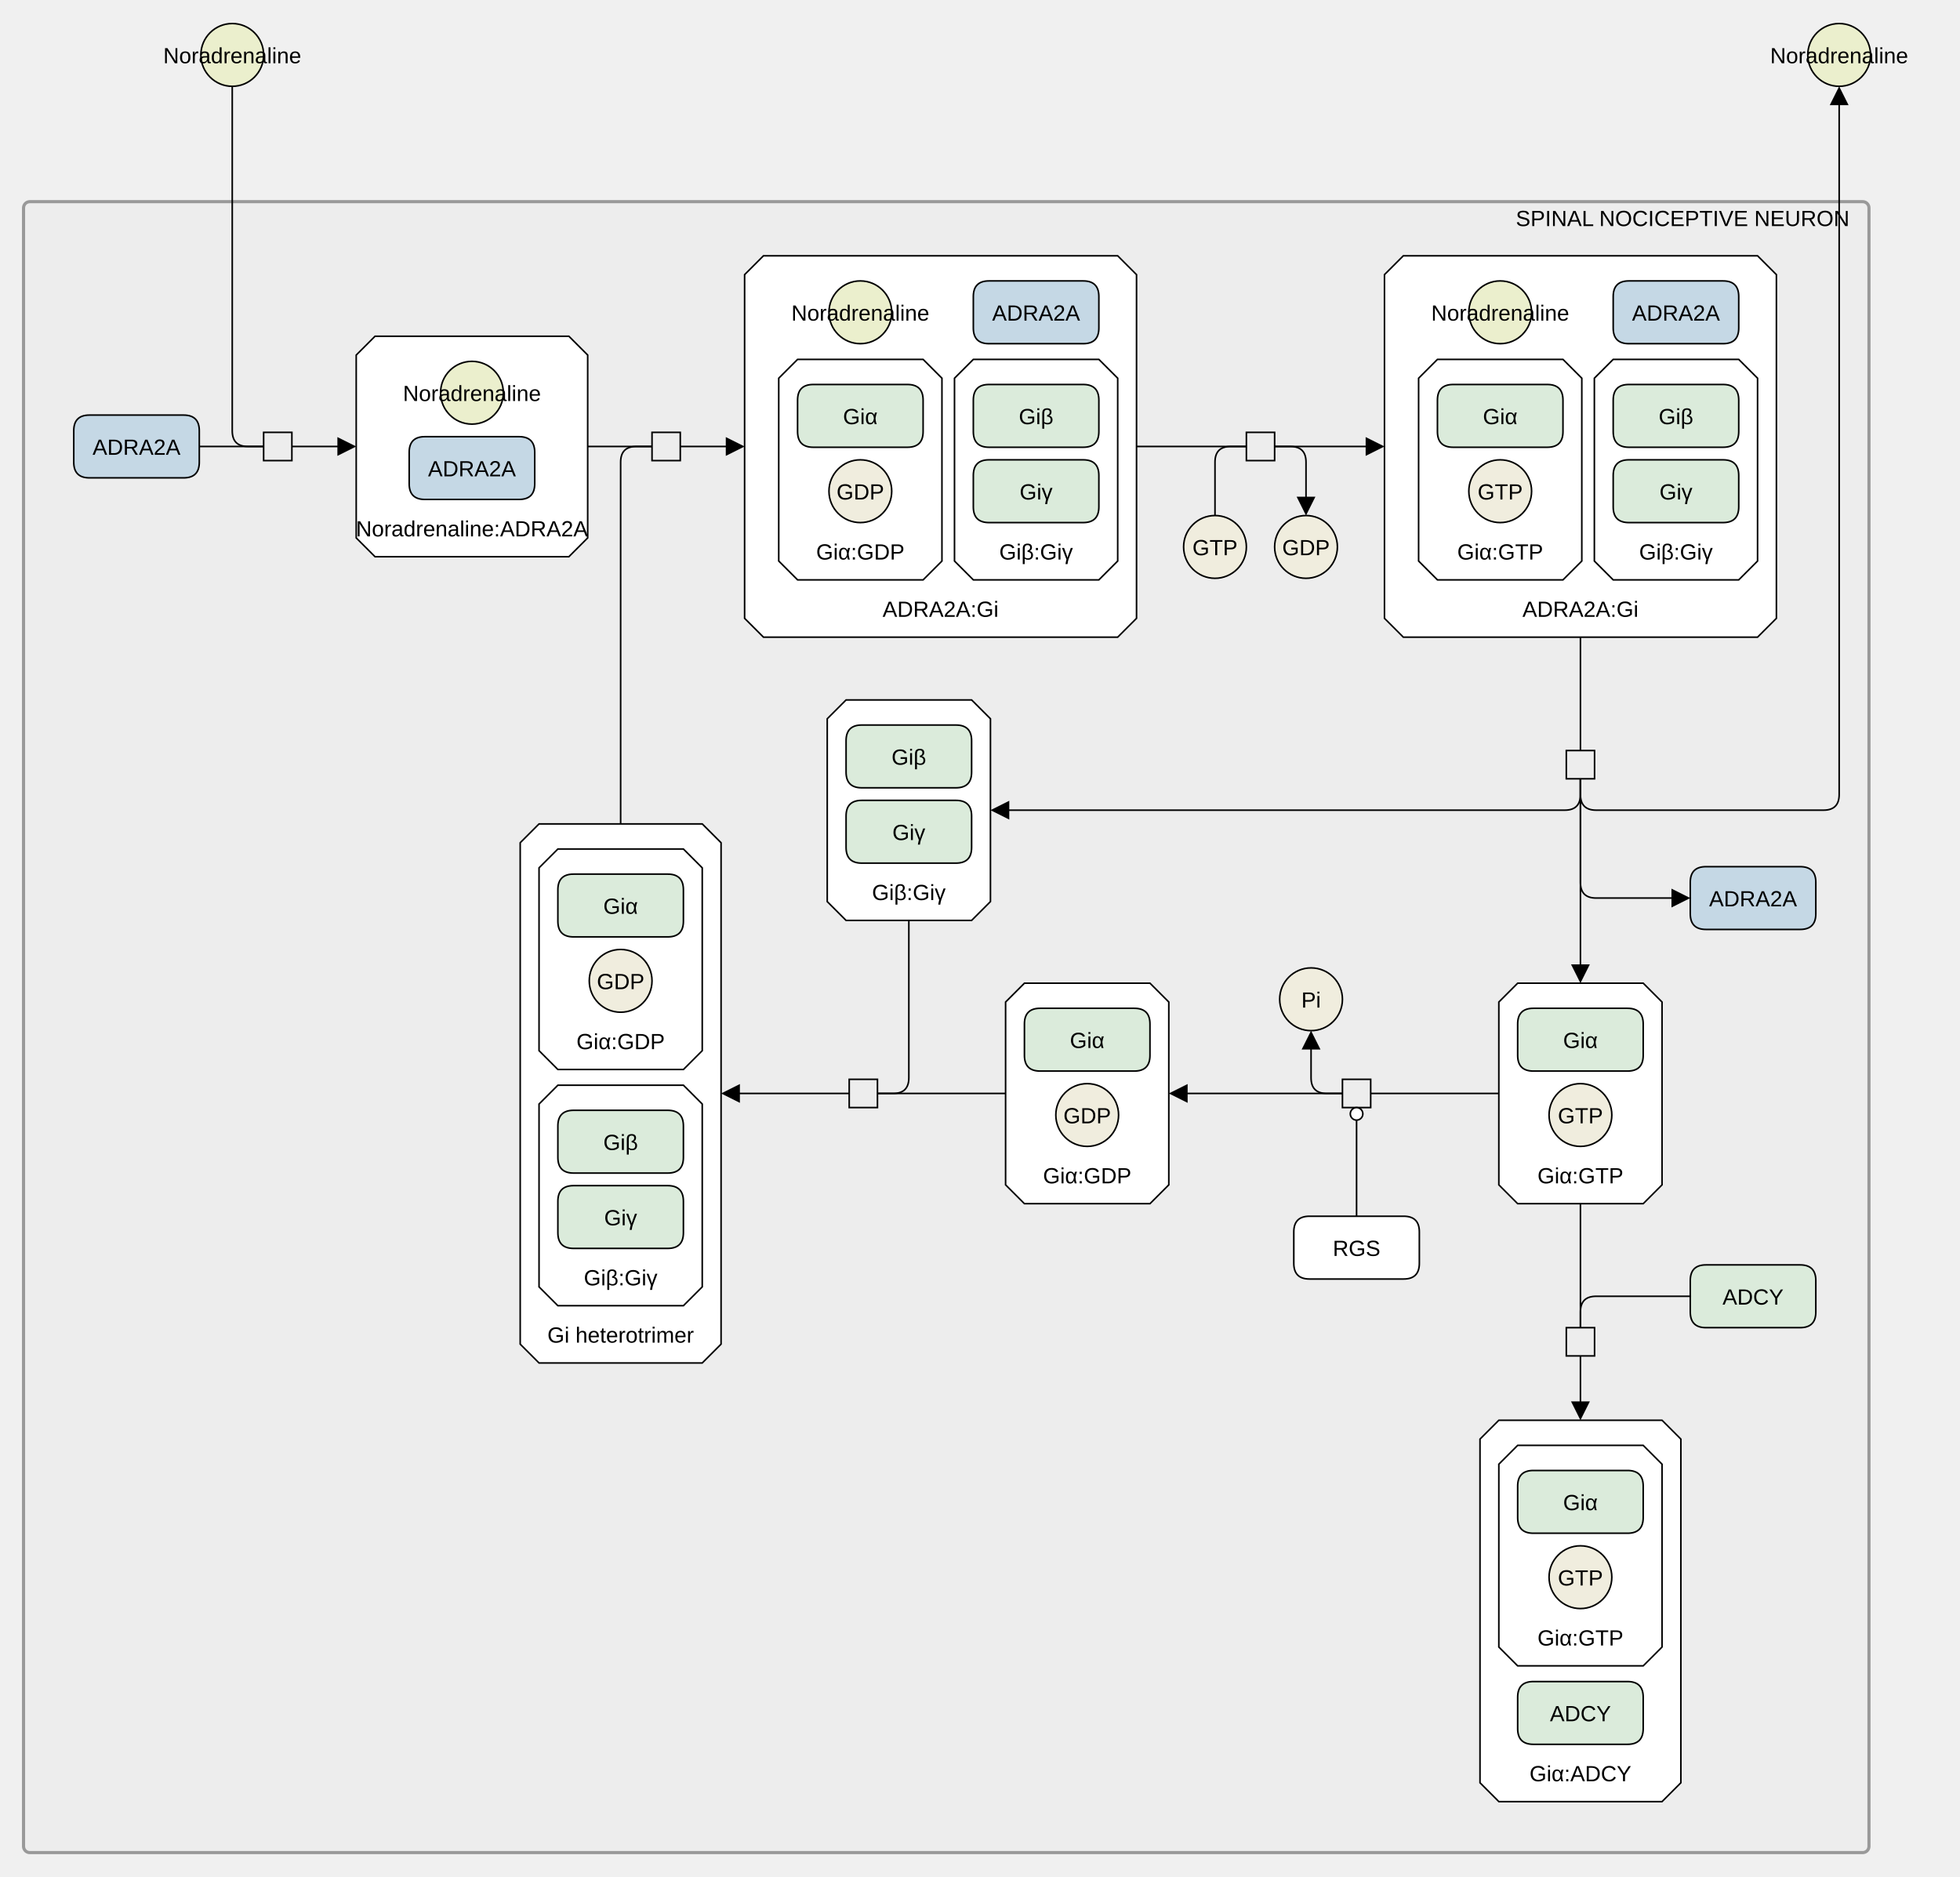
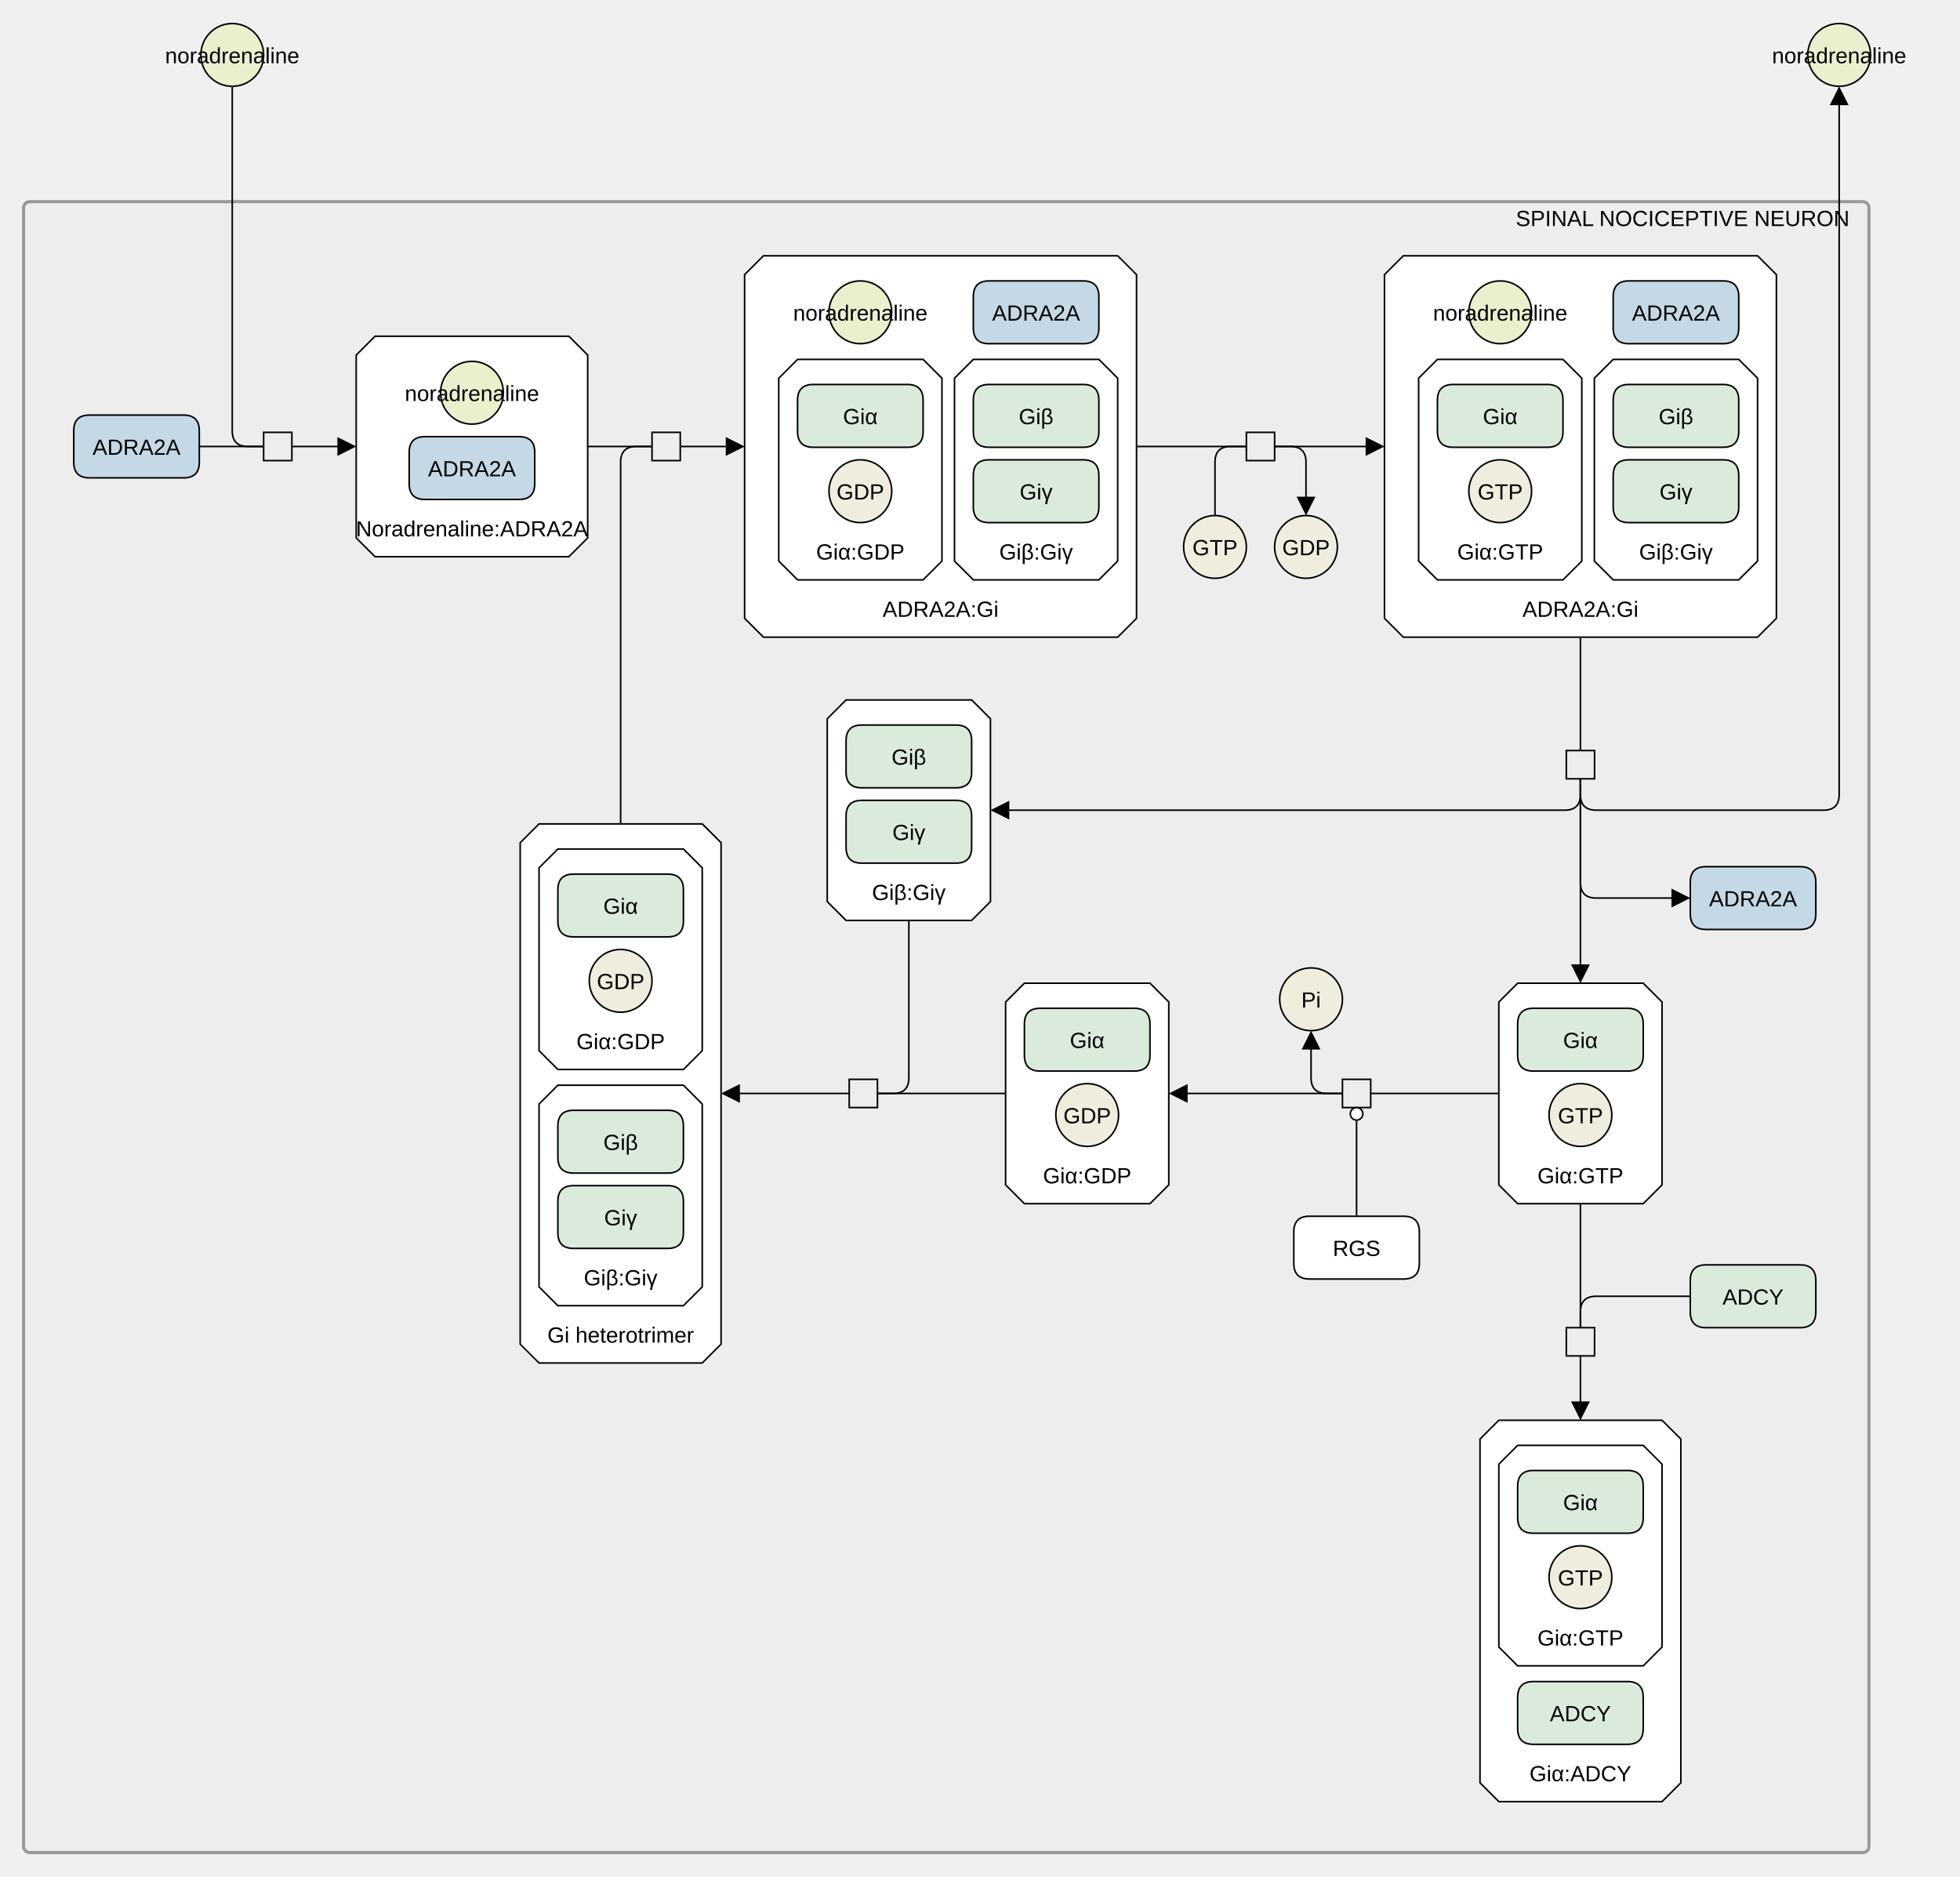
<svg xmlns="http://www.w3.org/2000/svg" width="1249" height="1196" viewBox="0 0 1249 1196" stroke-linecap="butt" stroke-miterlimit="10">
  <g transform="translate(-25,-25)">
    <path d="M40 157.5 C40 155.291 41.791 153.5 44 153.5 L1212 153.5 C1214.209 153.5 1216 155.291 1216 157.5 L1216 1201.5 C1216 1203.709 1214.209 1205.5 1212 1205.5 L44 1205.5 C41.791 1205.5 40 1203.709 40 1201.5 Z" fill="#999999" fill-opacity="0.031" stroke="none" />
    <path d="M40 157.5 C40 155.291 41.791 153.5 44 153.5 L1212 153.5 C1214.209 153.5 1216 155.291 1216 157.5 L1216 1201.5 C1216 1203.709 1214.209 1205.5 1212 1205.5 L44 1205.5 C41.791 1205.5 40 1203.709 40 1201.5 Z" fill="none" stroke="#999999" stroke-width="2" />
    <text x="1097.25" y="169.041" text-anchor="middle" font-family="'Dialog', Arial, Helvetica, sans-serif" font-size="14" fill="#000000" stroke="none" xml:space="preserve">SPINAL NOCICEPTIVE NEURON</text>
    <path d="M980.125 930 L1084.125 930 L1096.125 942 L1096.125 1161 L1084.125 1173 L980.125 1173 L968.125 1161 L968.125 942 Z" fill="#FFFFFF" stroke="none" />
    <path d="M980.125 930 L1084.125 930 L1096.125 942 L1096.125 1161 L1084.125 1173 L980.125 1173 L968.125 1161 L968.125 942 Z" fill="none" stroke="#000000" />
    <text x="1032.125" y="1160.041" text-anchor="middle" font-family="'Dialog', Arial, Helvetica, sans-serif" font-size="14" fill="#000000" stroke="none" xml:space="preserve">Giα:ADCY</text>
    <path d="M992.125 1106.5 Q992.125 1096.5 1002.125 1096.5 L1062.125 1096.5 Q1072.125 1096.5 1072.125 1106.5 L1072.125 1126.5 Q1072.125 1136.5 1062.125 1136.5 L1002.125 1136.5 Q992.125 1136.5 992.125 1126.5 Z" fill="#DBEBDB" stroke="none" />
    <path d="M992.125 1106.5 Q992.125 1096.5 1002.125 1096.5 L1062.125 1096.5 Q1072.125 1096.5 1072.125 1106.5 L1072.125 1126.5 Q1072.125 1136.5 1062.125 1136.5 L1002.125 1136.5 Q992.125 1136.5 992.125 1126.5 Z" fill="none" stroke="#000000" />
    <text x="1032.125" y="1121.791" text-anchor="middle" font-family="'Dialog', Arial, Helvetica, sans-serif" font-size="14" fill="#000000" stroke="none" xml:space="preserve">ADCY</text>
    <path d="M992.125 946 L1072.125 946 L1084.125 958 L1084.125 1074.5 L1072.125 1086.5 L992.125 1086.5 L980.125 1074.5 L980.125 958 Z" fill="#FFFFFF" stroke="none" />
    <path d="M992.125 946 L1072.125 946 L1084.125 958 L1084.125 1074.5 L1072.125 1086.5 L992.125 1086.5 L980.125 1074.5 L980.125 958 Z" fill="none" stroke="#000000" />
    <text x="1032.125" y="1073.541" text-anchor="middle" font-family="'Dialog', Arial, Helvetica, sans-serif" font-size="14" fill="#000000" stroke="none" xml:space="preserve">Giα:GTP</text>
    <path d="M992.125 972 Q992.125 962 1002.125 962 L1062.125 962 Q1072.125 962 1072.125 972 L1072.125 992 Q1072.125 1002 1062.125 1002 L1002.125 1002 Q992.125 1002 992.125 992 Z" fill="#DBEBDB" stroke="none" />
    <path d="M992.125 972 Q992.125 962 1002.125 962 L1062.125 962 Q1072.125 962 1072.125 972 L1072.125 992 Q1072.125 1002 1062.125 1002 L1002.125 1002 Q992.125 1002 992.125 992 Z" fill="none" stroke="#000000" />
    <text x="1032.125" y="987.291" text-anchor="middle" font-family="'Dialog', Arial, Helvetica, sans-serif" font-size="14" fill="#000000" stroke="none" xml:space="preserve">Giα</text>
    <path d="M1012.125 1030 C1012.125 1018.954 1021.079 1010 1032.125 1010 L1032.125 1010 C1043.171 1010 1052.125 1018.954 1052.125 1030 L1052.125 1030 C1052.125 1041.046 1043.171 1050 1032.125 1050 L1032.125 1050 C1021.079 1050 1012.125 1041.046 1012.125 1030 Z" fill="#F0EDDE" stroke="none" />
    <path d="M1012.125 1030 C1012.125 1018.954 1021.079 1010 1032.125 1010 L1032.125 1010 C1043.171 1010 1052.125 1018.954 1052.125 1030 L1052.125 1030 C1052.125 1041.046 1043.171 1050 1032.125 1050 L1032.125 1050 C1021.079 1050 1012.125 1041.046 1012.125 1030 Z" fill="none" stroke="#000000" />
    <text x="1032.125" y="1035.291" text-anchor="middle" font-family="'Dialog', Arial, Helvetica, sans-serif" font-size="14" fill="#000000" stroke="none" xml:space="preserve">GTP</text>
    <path d="M264 239.25 L387.5 239.25 L399.5 251.25 L399.5 367.75 L387.5 379.75 L264 379.75 L252 367.75 L252 251.25 Z" fill="#FFFFFF" stroke="none" />
    <path d="M264 239.25 L387.5 239.25 L399.5 251.25 L399.5 367.75 L387.5 379.75 L264 379.75 L252 367.75 L252 251.25 Z" fill="none" stroke="#000000" />
    <text x="325.75" y="366.791" text-anchor="middle" font-family="'Dialog', Arial, Helvetica, sans-serif" font-size="14" fill="#000000" stroke="none" xml:space="preserve">Noradrenaline:ADRA2A</text>
    <path d="M285.75 313.25 Q285.75 303.25 295.75 303.25 L355.75 303.25 Q365.75 303.25 365.75 313.25 L365.75 333.25 Q365.75 343.25 355.75 343.25 L295.75 343.25 Q285.75 343.25 285.75 333.25 Z" fill="#C5D8E5" stroke="none" />
    <path d="M285.75 313.25 Q285.75 303.25 295.75 303.25 L355.75 303.25 Q365.75 303.25 365.75 313.25 L365.75 333.25 Q365.75 343.25 355.75 343.25 L295.75 343.25 Q285.75 343.25 285.75 333.25 Z" fill="none" stroke="#000000" />
    <text x="325.75" y="328.541" text-anchor="middle" font-family="'Dialog', Arial, Helvetica, sans-serif" font-size="14" fill="#000000" stroke="none" xml:space="preserve">ADRA2A</text>
    <path d="M305.75 275.25 C305.75 264.204 314.704 255.25 325.75 255.25 L325.75 255.25 C336.796 255.25 345.75 264.204 345.75 275.25 L345.75 275.25 C345.75 286.296 336.796 295.25 325.75 295.25 L325.75 295.25 C314.704 295.25 305.75 286.296 305.75 275.25 Z" fill="#EBEFCD" stroke="none" />
    <path d="M305.75 275.25 C305.75 264.204 314.704 255.25 325.75 255.25 L325.75 255.25 C336.796 255.25 345.75 264.204 345.75 275.25 L345.75 275.25 C345.75 286.296 336.796 295.25 325.75 295.25 L325.75 295.25 C314.704 295.25 305.75 286.296 305.75 275.25 Z" fill="none" stroke="#000000" />
-     <text x="325.75" y="280.541" text-anchor="middle" font-family="'Dialog', Arial, Helvetica, sans-serif" font-size="14" fill="#000000" stroke="none" xml:space="preserve">Noradrenaline</text>
+     <text x="325.75" y="280.541" text-anchor="middle" font-family="'Dialog', Arial, Helvetica, sans-serif" font-size="14" fill="#000000" stroke="none" xml:space="preserve">noradrenaline</text>
    <path d="M368.5 550 L472.5 550 L484.5 562 L484.5 881.5 L472.5 893.5 L368.5 893.5 L356.5 881.5 L356.5 562 Z" fill="#FFFFFF" stroke="none" />
    <path d="M368.5 550 L472.5 550 L484.5 562 L484.5 881.5 L472.5 893.5 L368.5 893.5 L356.5 881.5 L356.5 562 Z" fill="none" stroke="#000000" />
    <text x="420.5" y="880.541" text-anchor="middle" font-family="'Dialog', Arial, Helvetica, sans-serif" font-size="14" fill="#000000" stroke="none" xml:space="preserve">Gi heterotrimer</text>
    <path d="M380.5 566 L460.5 566 L472.5 578 L472.5 694.5 L460.5 706.5 L380.5 706.5 L368.5 694.5 L368.5 578 Z" fill="#FFFFFF" stroke="none" />
    <path d="M380.5 566 L460.5 566 L472.5 578 L472.5 694.5 L460.5 706.5 L380.5 706.5 L368.5 694.5 L368.5 578 Z" fill="none" stroke="#000000" />
    <text x="420.5" y="693.541" text-anchor="middle" font-family="'Dialog', Arial, Helvetica, sans-serif" font-size="14" fill="#000000" stroke="none" xml:space="preserve">Giα:GDP</text>
    <path d="M380.5 592 Q380.5 582 390.5 582 L450.5 582 Q460.5 582 460.5 592 L460.5 612 Q460.5 622 450.5 622 L390.5 622 Q380.5 622 380.5 612 Z" fill="#DBEBDB" stroke="none" />
    <path d="M380.5 592 Q380.5 582 390.5 582 L450.5 582 Q460.5 582 460.5 592 L460.5 612 Q460.5 622 450.5 622 L390.5 622 Q380.5 622 380.5 612 Z" fill="none" stroke="#000000" />
    <text x="420.5" y="607.291" text-anchor="middle" font-family="'Dialog', Arial, Helvetica, sans-serif" font-size="14" fill="#000000" stroke="none" xml:space="preserve">Giα</text>
    <path d="M400.5 650 C400.5 638.954 409.454 630 420.5 630 L420.5 630 C431.546 630 440.5 638.954 440.5 650 L440.5 650 C440.5 661.046 431.546 670 420.5 670 L420.5 670 C409.454 670 400.5 661.046 400.5 650 Z" fill="#F0EDDE" stroke="none" />
    <path d="M400.5 650 C400.5 638.954 409.454 630 420.5 630 L420.5 630 C431.546 630 440.5 638.954 440.5 650 L440.5 650 C440.5 661.046 431.546 670 420.5 670 L420.5 670 C409.454 670 400.5 661.046 400.5 650 Z" fill="none" stroke="#000000" />
    <text x="420.5" y="655.291" text-anchor="middle" font-family="'Dialog', Arial, Helvetica, sans-serif" font-size="14" fill="#000000" stroke="none" xml:space="preserve">GDP</text>
    <path d="M380.5 716.5 L460.5 716.5 L472.5 728.5 L472.5 845 L460.5 857 L380.5 857 L368.5 845 L368.5 728.5 Z" fill="#FFFFFF" stroke="none" />
    <path d="M380.5 716.5 L460.5 716.5 L472.5 728.5 L472.5 845 L460.5 857 L380.5 857 L368.5 845 L368.5 728.5 Z" fill="none" stroke="#000000" />
    <text x="420.5" y="844.041" text-anchor="middle" font-family="'Dialog', Arial, Helvetica, sans-serif" font-size="14" fill="#000000" stroke="none" xml:space="preserve">Giβ:Giγ</text>
    <path d="M380.5 742.5 Q380.5 732.5 390.5 732.5 L450.5 732.5 Q460.5 732.5 460.5 742.5 L460.5 762.5 Q460.5 772.5 450.5 772.5 L390.5 772.5 Q380.5 772.5 380.5 762.5 Z" fill="#DBEBDB" stroke="none" />
    <path d="M380.5 742.5 Q380.5 732.5 390.5 732.5 L450.5 732.5 Q460.5 732.5 460.5 742.5 L460.5 762.5 Q460.5 772.5 450.5 772.5 L390.5 772.5 Q380.5 772.5 380.5 762.5 Z" fill="none" stroke="#000000" />
    <text x="420.5" y="757.791" text-anchor="middle" font-family="'Dialog', Arial, Helvetica, sans-serif" font-size="14" fill="#000000" stroke="none" xml:space="preserve">Giβ</text>
    <path d="M380.5 790.5 Q380.5 780.5 390.5 780.5 L450.5 780.5 Q460.5 780.5 460.5 790.5 L460.5 810.5 Q460.5 820.5 450.5 820.5 L390.5 820.5 Q380.5 820.5 380.5 810.5 Z" fill="#DBEBDB" stroke="none" />
    <path d="M380.5 790.5 Q380.5 780.5 390.5 780.5 L450.5 780.5 Q460.5 780.5 460.5 790.5 L460.5 810.5 Q460.5 820.5 450.5 820.5 L390.5 820.5 Q380.5 820.5 380.5 810.5 Z" fill="none" stroke="#000000" />
    <text x="420.5" y="805.791" text-anchor="middle" font-family="'Dialog', Arial, Helvetica, sans-serif" font-size="14" fill="#000000" stroke="none" xml:space="preserve">Giγ</text>
    <path d="M564.156 471 L644.156 471 L656.156 483 L656.156 599.5 L644.156 611.5 L564.156 611.5 L552.156 599.5 L552.156 483 Z" fill="#FFFFFF" stroke="none" />
    <path d="M564.156 471 L644.156 471 L656.156 483 L656.156 599.5 L644.156 611.5 L564.156 611.5 L552.156 599.5 L552.156 483 Z" fill="none" stroke="#000000" />
    <text x="604.156" y="598.541" text-anchor="middle" font-family="'Dialog', Arial, Helvetica, sans-serif" font-size="14" fill="#000000" stroke="none" xml:space="preserve">Giβ:Giγ</text>
    <path d="M564.156 497 Q564.156 487 574.156 487 L634.156 487 Q644.156 487 644.156 497 L644.156 517 Q644.156 527 634.156 527 L574.156 527 Q564.156 527 564.156 517 Z" fill="#DBEBDB" stroke="none" />
    <path d="M564.156 497 Q564.156 487 574.156 487 L634.156 487 Q644.156 487 644.156 497 L644.156 517 Q644.156 527 634.156 527 L574.156 527 Q564.156 527 564.156 517 Z" fill="none" stroke="#000000" />
    <text x="604.156" y="512.291" text-anchor="middle" font-family="'Dialog', Arial, Helvetica, sans-serif" font-size="14" fill="#000000" stroke="none" xml:space="preserve">Giβ</text>
    <path d="M564.156 545 Q564.156 535 574.156 535 L634.156 535 Q644.156 535 644.156 545 L644.156 565 Q644.156 575 634.156 575 L574.156 575 Q564.156 575 564.156 565 Z" fill="#DBEBDB" stroke="none" />
    <path d="M564.156 545 Q564.156 535 574.156 535 L634.156 535 Q644.156 535 644.156 545 L644.156 565 Q644.156 575 634.156 575 L574.156 575 Q564.156 575 564.156 565 Z" fill="none" stroke="#000000" />
    <text x="604.156" y="560.291" text-anchor="middle" font-family="'Dialog', Arial, Helvetica, sans-serif" font-size="14" fill="#000000" stroke="none" xml:space="preserve">Giγ</text>
    <path d="M511.5 188 L737.25 188 L749.25 200 L749.25 419 L737.25 431 L511.5 431 L499.5 419 L499.5 200 Z" fill="#FFFFFF" stroke="none" />
    <path d="M511.5 188 L737.25 188 L749.25 200 L749.25 419 L737.25 431 L511.5 431 L499.5 419 L499.5 200 Z" fill="none" stroke="#000000" />
    <text x="624.375" y="418.041" text-anchor="middle" font-family="'Dialog', Arial, Helvetica, sans-serif" font-size="14" fill="#000000" stroke="none" xml:space="preserve">ADRA2A:Gi</text>
    <path d="M533.25 254 L613.25 254 L625.25 266 L625.25 382.5 L613.25 394.5 L533.25 394.5 L521.25 382.5 L521.25 266 Z" fill="#FFFFFF" stroke="none" />
    <path d="M533.25 254 L613.25 254 L625.25 266 L625.25 382.5 L613.25 394.5 L533.25 394.5 L521.25 382.5 L521.25 266 Z" fill="none" stroke="#000000" />
    <text x="573.25" y="381.541" text-anchor="middle" font-family="'Dialog', Arial, Helvetica, sans-serif" font-size="14" fill="#000000" stroke="none" xml:space="preserve">Giα:GDP</text>
    <path d="M533.25 280 Q533.25 270 543.25 270 L603.25 270 Q613.25 270 613.25 280 L613.25 300 Q613.25 310 603.25 310 L543.25 310 Q533.25 310 533.25 300 Z" fill="#DBEBDB" stroke="none" />
    <path d="M533.25 280 Q533.25 270 543.25 270 L603.25 270 Q613.25 270 613.25 280 L613.25 300 Q613.25 310 603.25 310 L543.25 310 Q533.25 310 533.25 300 Z" fill="none" stroke="#000000" />
    <text x="573.25" y="295.291" text-anchor="middle" font-family="'Dialog', Arial, Helvetica, sans-serif" font-size="14" fill="#000000" stroke="none" xml:space="preserve">Giα</text>
    <path d="M553.25 338 C553.25 326.954 562.204 318 573.25 318 L573.25 318 C584.296 318 593.25 326.954 593.25 338 L593.25 338 C593.25 349.046 584.296 358 573.25 358 L573.25 358 C562.204 358 553.25 349.046 553.25 338 Z" fill="#F0EDDE" stroke="none" />
    <path d="M553.25 338 C553.25 326.954 562.204 318 573.25 318 L573.25 318 C584.296 318 593.25 326.954 593.25 338 L593.25 338 C593.25 349.046 584.296 358 573.25 358 L573.25 358 C562.204 358 553.25 349.046 553.25 338 Z" fill="none" stroke="#000000" />
    <text x="573.25" y="343.291" text-anchor="middle" font-family="'Dialog', Arial, Helvetica, sans-serif" font-size="14" fill="#000000" stroke="none" xml:space="preserve">GDP</text>
    <path d="M645.25 254 L725.25 254 L737.25 266 L737.25 382.5 L725.25 394.5 L645.25 394.5 L633.25 382.5 L633.25 266 Z" fill="#FFFFFF" stroke="none" />
    <path d="M645.25 254 L725.25 254 L737.25 266 L737.25 382.5 L725.25 394.5 L645.25 394.5 L633.25 382.5 L633.25 266 Z" fill="none" stroke="#000000" />
    <text x="685.25" y="381.541" text-anchor="middle" font-family="'Dialog', Arial, Helvetica, sans-serif" font-size="14" fill="#000000" stroke="none" xml:space="preserve">Giβ:Giγ</text>
    <path d="M645.25 280 Q645.25 270 655.25 270 L715.25 270 Q725.25 270 725.25 280 L725.25 300 Q725.25 310 715.25 310 L655.25 310 Q645.25 310 645.25 300 Z" fill="#DBEBDB" stroke="none" />
    <path d="M645.25 280 Q645.25 270 655.25 270 L715.25 270 Q725.25 270 725.25 280 L725.25 300 Q725.25 310 715.25 310 L655.25 310 Q645.25 310 645.25 300 Z" fill="none" stroke="#000000" />
    <text x="685.25" y="295.291" text-anchor="middle" font-family="'Dialog', Arial, Helvetica, sans-serif" font-size="14" fill="#000000" stroke="none" xml:space="preserve">Giβ</text>
    <path d="M645.25 328 Q645.25 318 655.25 318 L715.25 318 Q725.25 318 725.25 328 L725.25 348 Q725.25 358 715.25 358 L655.25 358 Q645.25 358 645.25 348 Z" fill="#DBEBDB" stroke="none" />
    <path d="M645.25 328 Q645.25 318 655.25 318 L715.25 318 Q725.25 318 725.25 328 L725.25 348 Q725.25 358 715.25 358 L655.25 358 Q645.25 358 645.25 348 Z" fill="none" stroke="#000000" />
    <text x="685.25" y="343.291" text-anchor="middle" font-family="'Dialog', Arial, Helvetica, sans-serif" font-size="14" fill="#000000" stroke="none" xml:space="preserve">Giγ</text>
    <path d="M645.25 214 Q645.25 204 655.25 204 L715.25 204 Q725.25 204 725.25 214 L725.25 234 Q725.25 244 715.25 244 L655.25 244 Q645.25 244 645.25 234 Z" fill="#C5D8E5" stroke="none" />
    <path d="M645.25 214 Q645.25 204 655.25 204 L715.25 204 Q725.25 204 725.25 214 L725.25 234 Q725.25 244 715.25 244 L655.25 244 Q645.25 244 645.25 234 Z" fill="none" stroke="#000000" />
    <text x="685.25" y="229.291" text-anchor="middle" font-family="'Dialog', Arial, Helvetica, sans-serif" font-size="14" fill="#000000" stroke="none" xml:space="preserve">ADRA2A</text>
    <path d="M553.25 224 C553.25 212.954 562.204 204 573.25 204 L573.25 204 C584.296 204 593.25 212.954 593.25 224 L593.25 224 C593.25 235.046 584.296 244 573.25 244 L573.25 244 C562.204 244 553.25 235.046 553.25 224 Z" fill="#EBEFCD" stroke="none" />
    <path d="M553.25 224 C553.25 212.954 562.204 204 573.25 204 L573.25 204 C584.296 204 593.25 212.954 593.25 224 L593.25 224 C593.25 235.046 584.296 244 573.25 244 L573.25 244 C562.204 244 553.25 235.046 553.25 224 Z" fill="none" stroke="#000000" />
-     <text x="573.25" y="229.291" text-anchor="middle" font-family="'Dialog', Arial, Helvetica, sans-serif" font-size="14" fill="#000000" stroke="none" xml:space="preserve">Noradrenaline</text>
+     <text x="573.25" y="229.291" text-anchor="middle" font-family="'Dialog', Arial, Helvetica, sans-serif" font-size="14" fill="#000000" stroke="none" xml:space="preserve">noradrenaline</text>
    <path d="M919.25 188 L1145 188 L1157 200 L1157 419 L1145 431 L919.25 431 L907.25 419 L907.25 200 Z" fill="#FFFFFF" stroke="none" />
    <path d="M919.25 188 L1145 188 L1157 200 L1157 419 L1145 431 L919.25 431 L907.25 419 L907.25 200 Z" fill="none" stroke="#000000" />
    <text x="1032.125" y="418.041" text-anchor="middle" font-family="'Dialog', Arial, Helvetica, sans-serif" font-size="14" fill="#000000" stroke="none" xml:space="preserve">ADRA2A:Gi</text>
    <path d="M1053 254 L1133 254 L1145 266 L1145 382.5 L1133 394.5 L1053 394.5 L1041 382.5 L1041 266 Z" fill="#FFFFFF" stroke="none" />
    <path d="M1053 254 L1133 254 L1145 266 L1145 382.5 L1133 394.5 L1053 394.5 L1041 382.5 L1041 266 Z" fill="none" stroke="#000000" />
    <text x="1093" y="381.541" text-anchor="middle" font-family="'Dialog', Arial, Helvetica, sans-serif" font-size="14" fill="#000000" stroke="none" xml:space="preserve">Giβ:Giγ</text>
    <path d="M1053 280 Q1053 270 1063 270 L1123 270 Q1133 270 1133 280 L1133 300 Q1133 310 1123 310 L1063 310 Q1053 310 1053 300 Z" fill="#DBEBDB" stroke="none" />
    <path d="M1053 280 Q1053 270 1063 270 L1123 270 Q1133 270 1133 280 L1133 300 Q1133 310 1123 310 L1063 310 Q1053 310 1053 300 Z" fill="none" stroke="#000000" />
    <text x="1093" y="295.291" text-anchor="middle" font-family="'Dialog', Arial, Helvetica, sans-serif" font-size="14" fill="#000000" stroke="none" xml:space="preserve">Giβ</text>
    <path d="M1053 328 Q1053 318 1063 318 L1123 318 Q1133 318 1133 328 L1133 348 Q1133 358 1123 358 L1063 358 Q1053 358 1053 348 Z" fill="#DBEBDB" stroke="none" />
    <path d="M1053 328 Q1053 318 1063 318 L1123 318 Q1133 318 1133 328 L1133 348 Q1133 358 1123 358 L1063 358 Q1053 358 1053 348 Z" fill="none" stroke="#000000" />
    <text x="1093" y="343.291" text-anchor="middle" font-family="'Dialog', Arial, Helvetica, sans-serif" font-size="14" fill="#000000" stroke="none" xml:space="preserve">Giγ</text>
    <path d="M941 254 L1021 254 L1033 266 L1033 382.5 L1021 394.5 L941 394.5 L929 382.5 L929 266 Z" fill="#FFFFFF" stroke="none" />
    <path d="M941 254 L1021 254 L1033 266 L1033 382.5 L1021 394.5 L941 394.5 L929 382.5 L929 266 Z" fill="none" stroke="#000000" />
    <text x="981" y="381.541" text-anchor="middle" font-family="'Dialog', Arial, Helvetica, sans-serif" font-size="14" fill="#000000" stroke="none" xml:space="preserve">Giα:GTP</text>
    <path d="M941 280 Q941 270 951 270 L1011 270 Q1021 270 1021 280 L1021 300 Q1021 310 1011 310 L951 310 Q941 310 941 300 Z" fill="#DBEBDB" stroke="none" />
    <path d="M941 280 Q941 270 951 270 L1011 270 Q1021 270 1021 280 L1021 300 Q1021 310 1011 310 L951 310 Q941 310 941 300 Z" fill="none" stroke="#000000" />
    <text x="981" y="295.291" text-anchor="middle" font-family="'Dialog', Arial, Helvetica, sans-serif" font-size="14" fill="#000000" stroke="none" xml:space="preserve">Giα</text>
    <path d="M961 338 C961 326.954 969.954 318 981 318 L981 318 C992.046 318 1001 326.954 1001 338 L1001 338 C1001 349.046 992.046 358 981 358 L981 358 C969.954 358 961 349.046 961 338 Z" fill="#F0EDDE" stroke="none" />
    <path d="M961 338 C961 326.954 969.954 318 981 318 L981 318 C992.046 318 1001 326.954 1001 338 L1001 338 C1001 349.046 992.046 358 981 358 L981 358 C969.954 358 961 349.046 961 338 Z" fill="none" stroke="#000000" />
    <text x="981" y="343.291" text-anchor="middle" font-family="'Dialog', Arial, Helvetica, sans-serif" font-size="14" fill="#000000" stroke="none" xml:space="preserve">GTP</text>
    <path d="M961 224 C961 212.954 969.954 204 981 204 L981 204 C992.046 204 1001 212.954 1001 224 L1001 224 C1001 235.046 992.046 244 981 244 L981 244 C969.954 244 961 235.046 961 224 Z" fill="#EBEFCD" stroke="none" />
    <path d="M961 224 C961 212.954 969.954 204 981 204 L981 204 C992.046 204 1001 212.954 1001 224 L1001 224 C1001 235.046 992.046 244 981 244 L981 244 C969.954 244 961 235.046 961 224 Z" fill="none" stroke="#000000" />
-     <text x="981" y="229.291" text-anchor="middle" font-family="'Dialog', Arial, Helvetica, sans-serif" font-size="14" fill="#000000" stroke="none" xml:space="preserve">Noradrenaline</text>
+     <text x="981" y="229.291" text-anchor="middle" font-family="'Dialog', Arial, Helvetica, sans-serif" font-size="14" fill="#000000" stroke="none" xml:space="preserve">noradrenaline</text>
    <path d="M1053 214 Q1053 204 1063 204 L1123 204 Q1133 204 1133 214 L1133 234 Q1133 244 1123 244 L1063 244 Q1053 244 1053 234 Z" fill="#C5D8E5" stroke="none" />
    <path d="M1053 214 Q1053 204 1063 204 L1123 204 Q1133 204 1133 214 L1133 234 Q1133 244 1123 244 L1063 244 Q1053 244 1053 234 Z" fill="none" stroke="#000000" />
    <text x="1093" y="229.291" text-anchor="middle" font-family="'Dialog', Arial, Helvetica, sans-serif" font-size="14" fill="#000000" stroke="none" xml:space="preserve">ADRA2A</text>
    <path d="M72 299.5 Q72 289.5 82 289.5 L142 289.5 Q152 289.5 152 299.5 L152 319.5 Q152 329.5 142 329.5 L82 329.5 Q72 329.5 72 319.5 Z" fill="#C5D8E5" stroke="none" />
    <path d="M72 299.5 Q72 289.5 82 289.5 L142 289.5 Q152 289.5 152 299.5 L152 319.5 Q152 329.5 142 329.5 L82 329.5 Q72 329.5 72 319.5 Z" fill="none" stroke="#000000" />
    <text x="112" y="314.791" text-anchor="middle" font-family="'Dialog', Arial, Helvetica, sans-serif" font-size="14" fill="#000000" stroke="none" xml:space="preserve">ADRA2A</text>
    <path d="M779.25 373.5 C779.25 362.454 788.204 353.5 799.25 353.5 L799.25 353.5 C810.296 353.5 819.25 362.454 819.25 373.5 L819.25 373.5 C819.25 384.546 810.296 393.5 799.25 393.5 L799.25 393.5 C788.204 393.5 779.25 384.546 779.25 373.5 Z" fill="#F0EDDE" stroke="none" />
    <path d="M779.25 373.5 C779.25 362.454 788.204 353.5 799.25 353.5 L799.25 353.5 C810.296 353.5 819.25 362.454 819.25 373.5 L819.25 373.5 C819.25 384.546 810.296 393.5 799.25 393.5 L799.25 393.5 C788.204 393.5 779.25 384.546 779.25 373.5 Z" fill="none" stroke="#000000" />
    <text x="799.25" y="378.791" text-anchor="middle" font-family="'Dialog', Arial, Helvetica, sans-serif" font-size="14" fill="#000000" stroke="none" xml:space="preserve">GTP</text>
    <path d="M677.812 651.5 L757.812 651.5 L769.812 663.5 L769.812 780 L757.812 792 L677.812 792 L665.812 780 L665.812 663.5 Z" fill="#FFFFFF" stroke="none" />
    <path d="M677.812 651.5 L757.812 651.5 L769.812 663.5 L769.812 780 L757.812 792 L677.812 792 L665.812 780 L665.812 663.5 Z" fill="none" stroke="#000000" />
    <text x="717.812" y="779.041" text-anchor="middle" font-family="'Dialog', Arial, Helvetica, sans-serif" font-size="14" fill="#000000" stroke="none" xml:space="preserve">Giα:GDP</text>
    <path d="M677.812 677.5 Q677.812 667.5 687.812 667.5 L747.812 667.5 Q757.812 667.5 757.812 677.5 L757.812 697.5 Q757.812 707.5 747.812 707.5 L687.812 707.5 Q677.812 707.5 677.812 697.5 Z" fill="#DBEBDB" stroke="none" />
    <path d="M677.812 677.5 Q677.812 667.5 687.812 667.5 L747.812 667.5 Q757.812 667.5 757.812 677.5 L757.812 697.5 Q757.812 707.5 747.812 707.5 L687.812 707.5 Q677.812 707.5 677.812 697.5 Z" fill="none" stroke="#000000" />
    <text x="717.812" y="692.791" text-anchor="middle" font-family="'Dialog', Arial, Helvetica, sans-serif" font-size="14" fill="#000000" stroke="none" xml:space="preserve">Giα</text>
    <path d="M697.812 735.5 C697.812 724.454 706.766 715.5 717.812 715.5 L717.812 715.5 C728.859 715.5 737.812 724.454 737.812 735.5 L737.812 735.5 C737.812 746.546 728.859 755.5 717.812 755.5 L717.812 755.5 C706.766 755.5 697.812 746.546 697.812 735.5 Z" fill="#F0EDDE" stroke="none" />
    <path d="M697.812 735.5 C697.812 724.454 706.766 715.5 717.812 715.5 L717.812 715.5 C728.859 715.5 737.812 724.454 737.812 735.5 L737.812 735.5 C737.812 746.546 728.859 755.5 717.812 755.5 L717.812 755.5 C706.766 755.5 697.812 746.546 697.812 735.5 Z" fill="none" stroke="#000000" />
    <text x="717.812" y="740.791" text-anchor="middle" font-family="'Dialog', Arial, Helvetica, sans-serif" font-size="14" fill="#000000" stroke="none" xml:space="preserve">GDP</text>
    <path d="M849.469 810 Q849.469 800 859.469 800 L919.469 800 Q929.469 800 929.469 810 L929.469 830 Q929.469 840 919.469 840 L859.469 840 Q849.469 840 849.469 830 Z" fill="#FFFFFF" stroke="none" />
    <path d="M849.469 810 Q849.469 800 859.469 800 L919.469 800 Q929.469 800 929.469 810 L929.469 830 Q929.469 840 919.469 840 L859.469 840 Q849.469 840 849.469 830 Z" fill="none" stroke="#000000" />
    <text x="889.469" y="825.291" text-anchor="middle" font-family="'Dialog', Arial, Helvetica, sans-serif" font-size="14" fill="#000000" stroke="none" xml:space="preserve">RGS</text>
    <path d="M837.25 373.5 C837.25 362.454 846.204 353.5 857.25 353.5 L857.25 353.5 C868.296 353.5 877.25 362.454 877.25 373.5 L877.25 373.5 C877.25 384.546 868.296 393.5 857.25 393.5 L857.25 393.5 C846.204 393.5 837.25 384.546 837.25 373.5 Z" fill="#F0EDDE" stroke="none" />
    <path d="M837.25 373.5 C837.25 362.454 846.204 353.5 857.25 353.5 L857.25 353.5 C868.296 353.5 877.25 362.454 877.25 373.5 L877.25 373.5 C877.25 384.546 868.296 393.5 857.25 393.5 L857.25 393.5 C846.204 393.5 837.25 384.546 837.25 373.5 Z" fill="none" stroke="#000000" />
    <text x="857.25" y="378.791" text-anchor="middle" font-family="'Dialog', Arial, Helvetica, sans-serif" font-size="14" fill="#000000" stroke="none" xml:space="preserve">GDP</text>
    <path d="M840.469 661.75 C840.469 650.704 849.423 641.75 860.469 641.75 L860.469 641.75 C871.515 641.75 880.469 650.704 880.469 661.75 L880.469 661.75 C880.469 672.796 871.515 681.75 860.469 681.75 L860.469 681.75 C849.423 681.75 840.469 672.796 840.469 661.75 Z" fill="#F0EDDE" stroke="none" />
    <path d="M840.469 661.75 C840.469 650.704 849.423 641.75 860.469 641.75 L860.469 641.75 C871.515 641.75 880.469 650.704 880.469 661.75 L880.469 661.75 C880.469 672.796 871.515 681.75 860.469 681.75 L860.469 681.75 C849.423 681.75 840.469 672.796 840.469 661.75 Z" fill="none" stroke="#000000" />
    <text x="860.469" y="667.041" text-anchor="middle" font-family="'Dialog', Arial, Helvetica, sans-serif" font-size="14" fill="#000000" stroke="none" xml:space="preserve">Pi</text>
    <path d="M992.125 651.5 L1072.125 651.5 L1084.125 663.5 L1084.125 780 L1072.125 792 L992.125 792 L980.125 780 L980.125 663.5 Z" fill="#FFFFFF" stroke="none" />
    <path d="M992.125 651.5 L1072.125 651.5 L1084.125 663.5 L1084.125 780 L1072.125 792 L992.125 792 L980.125 780 L980.125 663.5 Z" fill="none" stroke="#000000" />
    <text x="1032.125" y="779.041" text-anchor="middle" font-family="'Dialog', Arial, Helvetica, sans-serif" font-size="14" fill="#000000" stroke="none" xml:space="preserve">Giα:GTP</text>
    <path d="M992.125 677.5 Q992.125 667.5 1002.125 667.5 L1062.125 667.5 Q1072.125 667.5 1072.125 677.5 L1072.125 697.5 Q1072.125 707.5 1062.125 707.5 L1002.125 707.5 Q992.125 707.5 992.125 697.5 Z" fill="#DBEBDB" stroke="none" />
    <path d="M992.125 677.5 Q992.125 667.5 1002.125 667.5 L1062.125 667.5 Q1072.125 667.5 1072.125 677.5 L1072.125 697.5 Q1072.125 707.5 1062.125 707.5 L1002.125 707.5 Q992.125 707.5 992.125 697.5 Z" fill="none" stroke="#000000" />
    <text x="1032.125" y="692.791" text-anchor="middle" font-family="'Dialog', Arial, Helvetica, sans-serif" font-size="14" fill="#000000" stroke="none" xml:space="preserve">Giα</text>
    <path d="M1012.125 735.5 C1012.125 724.454 1021.079 715.5 1032.125 715.5 L1032.125 715.5 C1043.171 715.5 1052.125 724.454 1052.125 735.5 L1052.125 735.5 C1052.125 746.546 1043.171 755.5 1032.125 755.5 L1032.125 755.5 C1021.079 755.5 1012.125 746.546 1012.125 735.5 Z" fill="#F0EDDE" stroke="none" />
    <path d="M1012.125 735.5 C1012.125 724.454 1021.079 715.5 1032.125 715.5 L1032.125 715.5 C1043.171 715.5 1052.125 724.454 1052.125 735.5 L1052.125 735.5 C1052.125 746.546 1043.171 755.5 1032.125 755.5 L1032.125 755.5 C1021.079 755.5 1012.125 746.546 1012.125 735.5 Z" fill="none" stroke="#000000" />
    <text x="1032.125" y="740.791" text-anchor="middle" font-family="'Dialog', Arial, Helvetica, sans-serif" font-size="14" fill="#000000" stroke="none" xml:space="preserve">GTP</text>
    <path d="M1102.125 841 Q1102.125 831 1112.125 831 L1172.125 831 Q1182.125 831 1182.125 841 L1182.125 861 Q1182.125 871 1172.125 871 L1112.125 871 Q1102.125 871 1102.125 861 Z" fill="#DBEBDB" stroke="none" />
    <path d="M1102.125 841 Q1102.125 831 1112.125 831 L1172.125 831 Q1182.125 831 1182.125 841 L1182.125 861 Q1182.125 871 1172.125 871 L1112.125 871 Q1102.125 871 1102.125 861 Z" fill="none" stroke="#000000" />
    <text x="1142.125" y="856.291" text-anchor="middle" font-family="'Dialog', Arial, Helvetica, sans-serif" font-size="14" fill="#000000" stroke="none" xml:space="preserve">ADCY</text>
    <path d="M1102.125 587.25 Q1102.125 577.25 1112.125 577.25 L1172.125 577.25 Q1182.125 577.25 1182.125 587.25 L1182.125 607.25 Q1182.125 617.25 1172.125 617.25 L1112.125 617.25 Q1102.125 617.25 1102.125 607.25 Z" fill="#C5D8E5" stroke="none" />
    <path d="M1102.125 587.25 Q1102.125 577.25 1112.125 577.25 L1172.125 577.25 Q1182.125 577.25 1182.125 587.25 L1182.125 607.25 Q1182.125 617.25 1172.125 617.25 L1112.125 617.25 Q1102.125 617.25 1102.125 607.25 Z" fill="none" stroke="#000000" />
    <text x="1142.125" y="602.541" text-anchor="middle" font-family="'Dialog', Arial, Helvetica, sans-serif" font-size="14" fill="#000000" stroke="none" xml:space="preserve">ADRA2A</text>
    <path d="M440.5 300.5 L458.5 300.5 L458.5 318.5 L440.5 318.5 Z" fill="none" stroke="#000000" />
    <path d="M819.25 300.5 L837.25 300.5 L837.25 318.5 L819.25 318.5 Z" fill="none" stroke="#000000" />
    <path d="M1023.125 503.25 L1041.125 503.25 L1041.125 521.25 L1023.125 521.25 Z" fill="none" stroke="#000000" />
    <path d="M880.469 712.75 L898.469 712.75 L898.469 730.75 L880.469 730.75 Z" fill="none" stroke="#000000" />
    <path d="M566.156 712.75 L584.156 712.75 L584.156 730.75 L566.156 730.75 Z" fill="none" stroke="#000000" />
    <path d="M193 300.5 L211 300.5 L211 318.5 L193 318.5 Z" fill="none" stroke="#000000" />
    <path d="M1023.125 871 L1041.125 871 L1041.125 889 L1023.125 889 Z" fill="none" stroke="#000000" />
    <path d="M153 60 C153 48.954 161.954 40 173 40 L173 40 C184.046 40 193 48.954 193 60 L193 60 C193 71.046 184.046 80 173 80 L173 80 C161.954 80 153 71.046 153 60 Z" fill="#EBEFCD" stroke="none" />
    <path d="M153 60 C153 48.954 161.954 40 173 40 L173 40 C184.046 40 193 48.954 193 60 L193 60 C193 71.046 184.046 80 173 80 L173 80 C161.954 80 153 71.046 153 60 Z" fill="none" stroke="#000000" />
-     <text x="173" y="65.291" text-anchor="middle" font-family="'Dialog', Arial, Helvetica, sans-serif" font-size="14" fill="#000000" stroke="none" xml:space="preserve">Noradrenaline</text>
+     <text x="173" y="65.291" text-anchor="middle" font-family="'Dialog', Arial, Helvetica, sans-serif" font-size="14" fill="#000000" stroke="none" xml:space="preserve">noradrenaline</text>
    <path d="M1177 60 C1177 48.954 1185.954 40 1197 40 L1197 40 C1208.046 40 1217 48.954 1217 60 L1217 60 C1217 71.046 1208.046 80 1197 80 L1197 80 C1185.954 80 1177 71.046 1177 60 Z" fill="#EBEFCD" stroke="none" />
    <path d="M1177 60 C1177 48.954 1185.954 40 1197 40 L1197 40 C1208.046 40 1217 48.954 1217 60 L1217 60 C1217 71.046 1208.046 80 1197 80 L1197 80 C1185.954 80 1177 71.046 1177 60 Z" fill="none" stroke="#000000" />
-     <text x="1197" y="65.291" text-anchor="middle" font-family="'Dialog', Arial, Helvetica, sans-serif" font-size="14" fill="#000000" stroke="none" xml:space="preserve">Noradrenaline</text>
+     <text x="1197" y="65.291" text-anchor="middle" font-family="'Dialog', Arial, Helvetica, sans-serif" font-size="14" fill="#000000" stroke="none" xml:space="preserve">noradrenaline</text>
    <path d="M399.5 309.5 L440.5 309.5" fill="none" stroke="#000000" />
    <path d="M458.5 309.5 L488.5 309.5" fill="none" stroke="#000000" />
    <path d="M499.5 309.5 L487.5 315.5 L487.5 303.5 Z" fill="#000000" stroke="none" />
    <path d="M420.5 550 L420.5 319.5 Q420.5 309.5 430.5 309.5 L440.5 309.5" fill="none" stroke="#000000" />
    <path d="M749.25 309.5 L819.25 309.5" fill="none" stroke="#000000" />
    <path d="M837.25 309.5 L896.25 309.5" fill="none" stroke="#000000" />
    <path d="M907.25 309.5 L895.25 315.5 L895.25 303.5 Z" fill="#000000" stroke="none" />
    <path d="M799.25 353.5 L799.25 319.5 Q799.25 309.5 809.25 309.5 L819.25 309.5" fill="none" stroke="#000000" />
    <path d="M837.25 309.5 L847.25 309.5 Q857.25 309.5 857.25 319.5 L857.25 342.5" fill="none" stroke="#000000" />
    <path d="M857.25 353.5 L851.25 341.5 L863.25 341.5 Z" fill="#000000" stroke="none" />
    <path d="M1032.125 431 L1032.125 503.25" fill="none" stroke="#000000" />
    <path d="M1032.125 521.25 L1032.125 640.5" fill="none" stroke="#000000" />
    <path d="M1032.125 651.5 L1026.125 639.5 L1038.125 639.5 Z" fill="#000000" stroke="none" />
    <path d="M1032.125 521.25 L1032.125 531.25 Q1032.125 541.25 1022.125 541.25 L667.156 541.25" fill="none" stroke="#000000" />
    <path d="M656.156 541.25 L668.156 535.25 L668.156 547.25 Z" fill="#000000" stroke="none" />
    <path d="M1032.125 521.25 L1032.125 587.25 Q1032.125 597.25 1042.125 597.25 L1091.125 597.25" fill="none" stroke="#000000" />
    <path d="M1102.125 597.25 L1090.125 603.25 L1090.125 591.25 Z" fill="#000000" stroke="none" />
    <path d="M1032.125 521.25 L1032.125 531.25 Q1032.125 541.25 1042.125 541.25 L1187 541.25 Q1197 541.25 1197 531.25 L1197 91" fill="none" stroke="#000000" />
    <path d="M1197 80 L1203 92 L1191 92 Z" fill="#000000" stroke="none" />
    <path d="M980.125 721.75 L898.469 721.75" fill="none" stroke="#000000" />
    <path d="M880.469 721.75 L780.812 721.75" fill="none" stroke="#000000" />
    <path d="M769.812 721.75 L781.812 715.75 L781.812 727.75 Z" fill="#000000" stroke="none" />
    <path d="M880.469 721.75 L870.469 721.75 Q860.469 721.75 860.469 711.75 L860.469 692.75" fill="none" stroke="#000000" />
    <path d="M860.469 681.75 L866.469 693.75 L854.469 693.75 Z" fill="#000000" stroke="none" />
    <path d="M889.469 800 L889.469 738.75" fill="none" stroke="#000000" />
    <circle cx="889.469" cy="734.75" r="4" fill="white" stroke="#000000" />
    <path d="M665.812 721.75 L584.156 721.75" fill="none" stroke="#000000" />
    <path d="M566.156 721.75 L495.5 721.75" fill="none" stroke="#000000" />
    <path d="M484.5 721.75 L496.5 715.75 L496.5 727.75 Z" fill="#000000" stroke="none" />
    <path d="M604.156 611.5 L604.156 711.75 Q604.156 721.75 594.156 721.75 L584.156 721.75" fill="none" stroke="#000000" />
    <path d="M152 309.5 L193 309.5" fill="none" stroke="#000000" />
    <path d="M211 309.5 L241 309.5" fill="none" stroke="#000000" />
    <path d="M252 309.5 L240 315.5 L240 303.5 Z" fill="#000000" stroke="none" />
    <path d="M173 80 L173 299.5 Q173 309.5 183 309.5 L193 309.5" fill="none" stroke="#000000" />
    <path d="M1032.125 792 L1032.125 871" fill="none" stroke="#000000" />
    <path d="M1032.125 889 L1032.125 919" fill="none" stroke="#000000" />
    <path d="M1032.125 930 L1026.125 918 L1038.125 918 Z" fill="#000000" stroke="none" />
    <path d="M1102.125 851 L1042.125 851 Q1032.125 851 1032.125 861 L1032.125 871" fill="none" stroke="#000000" />
  </g>
</svg>
